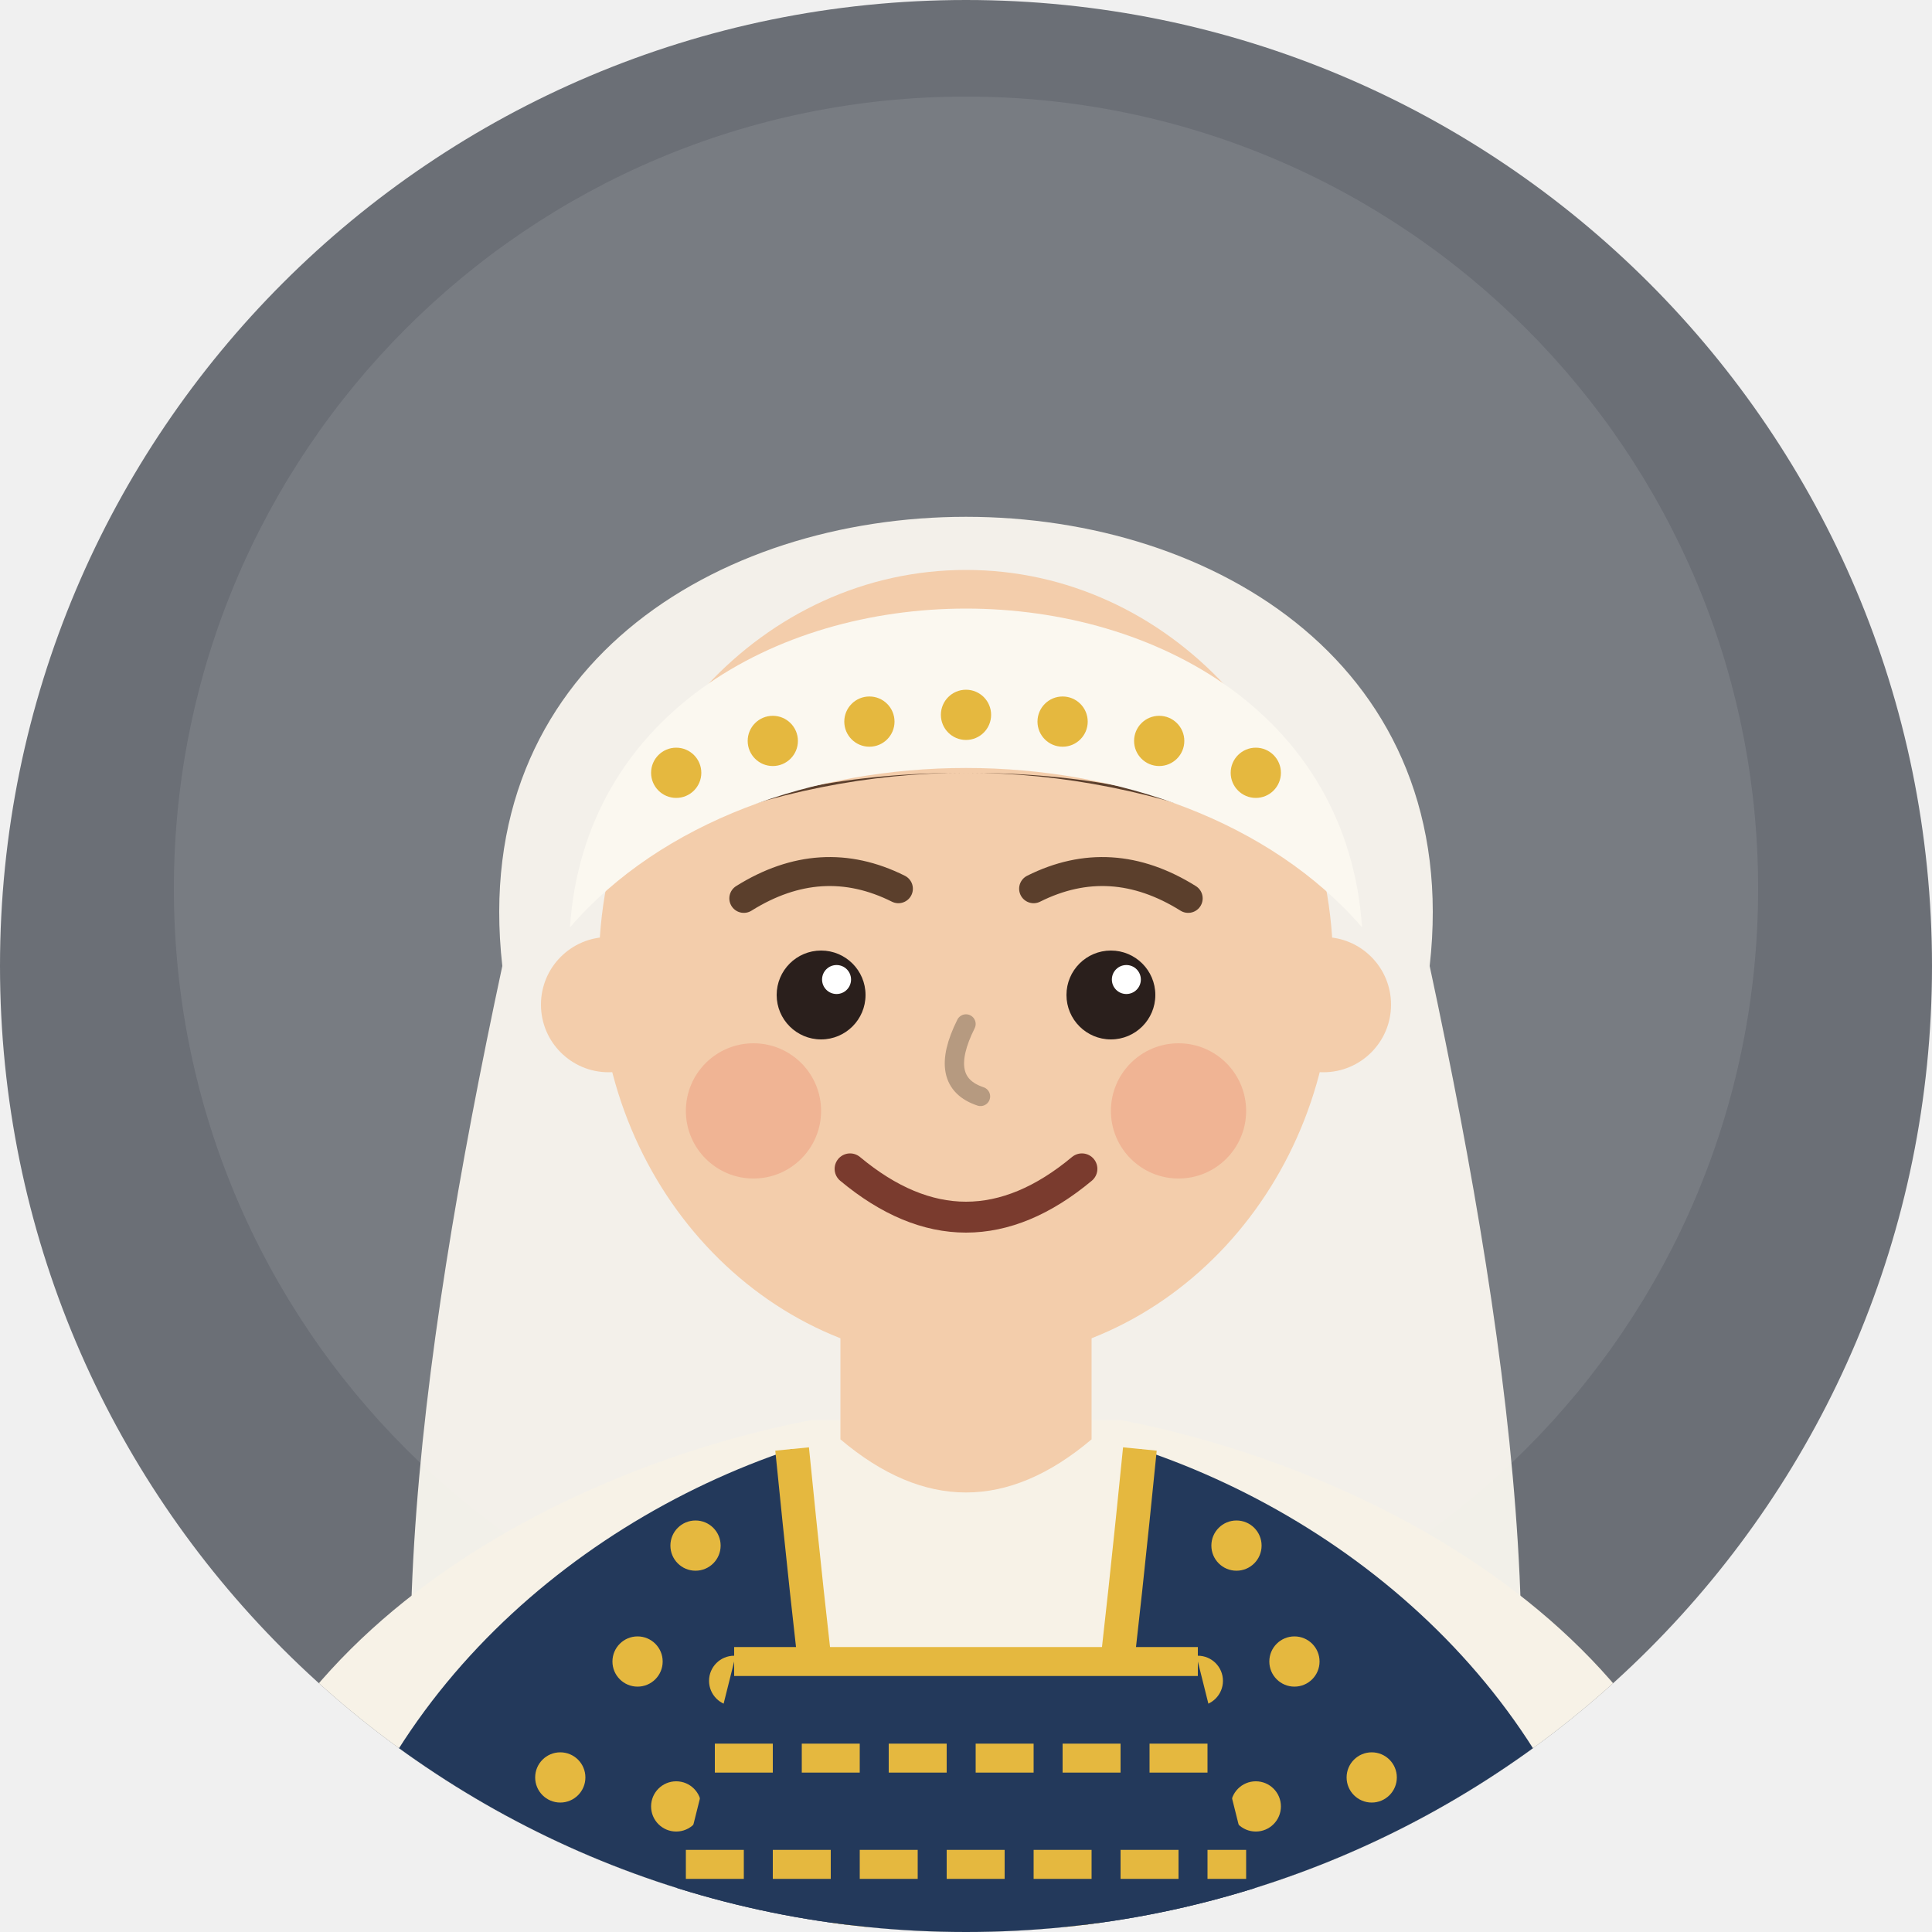
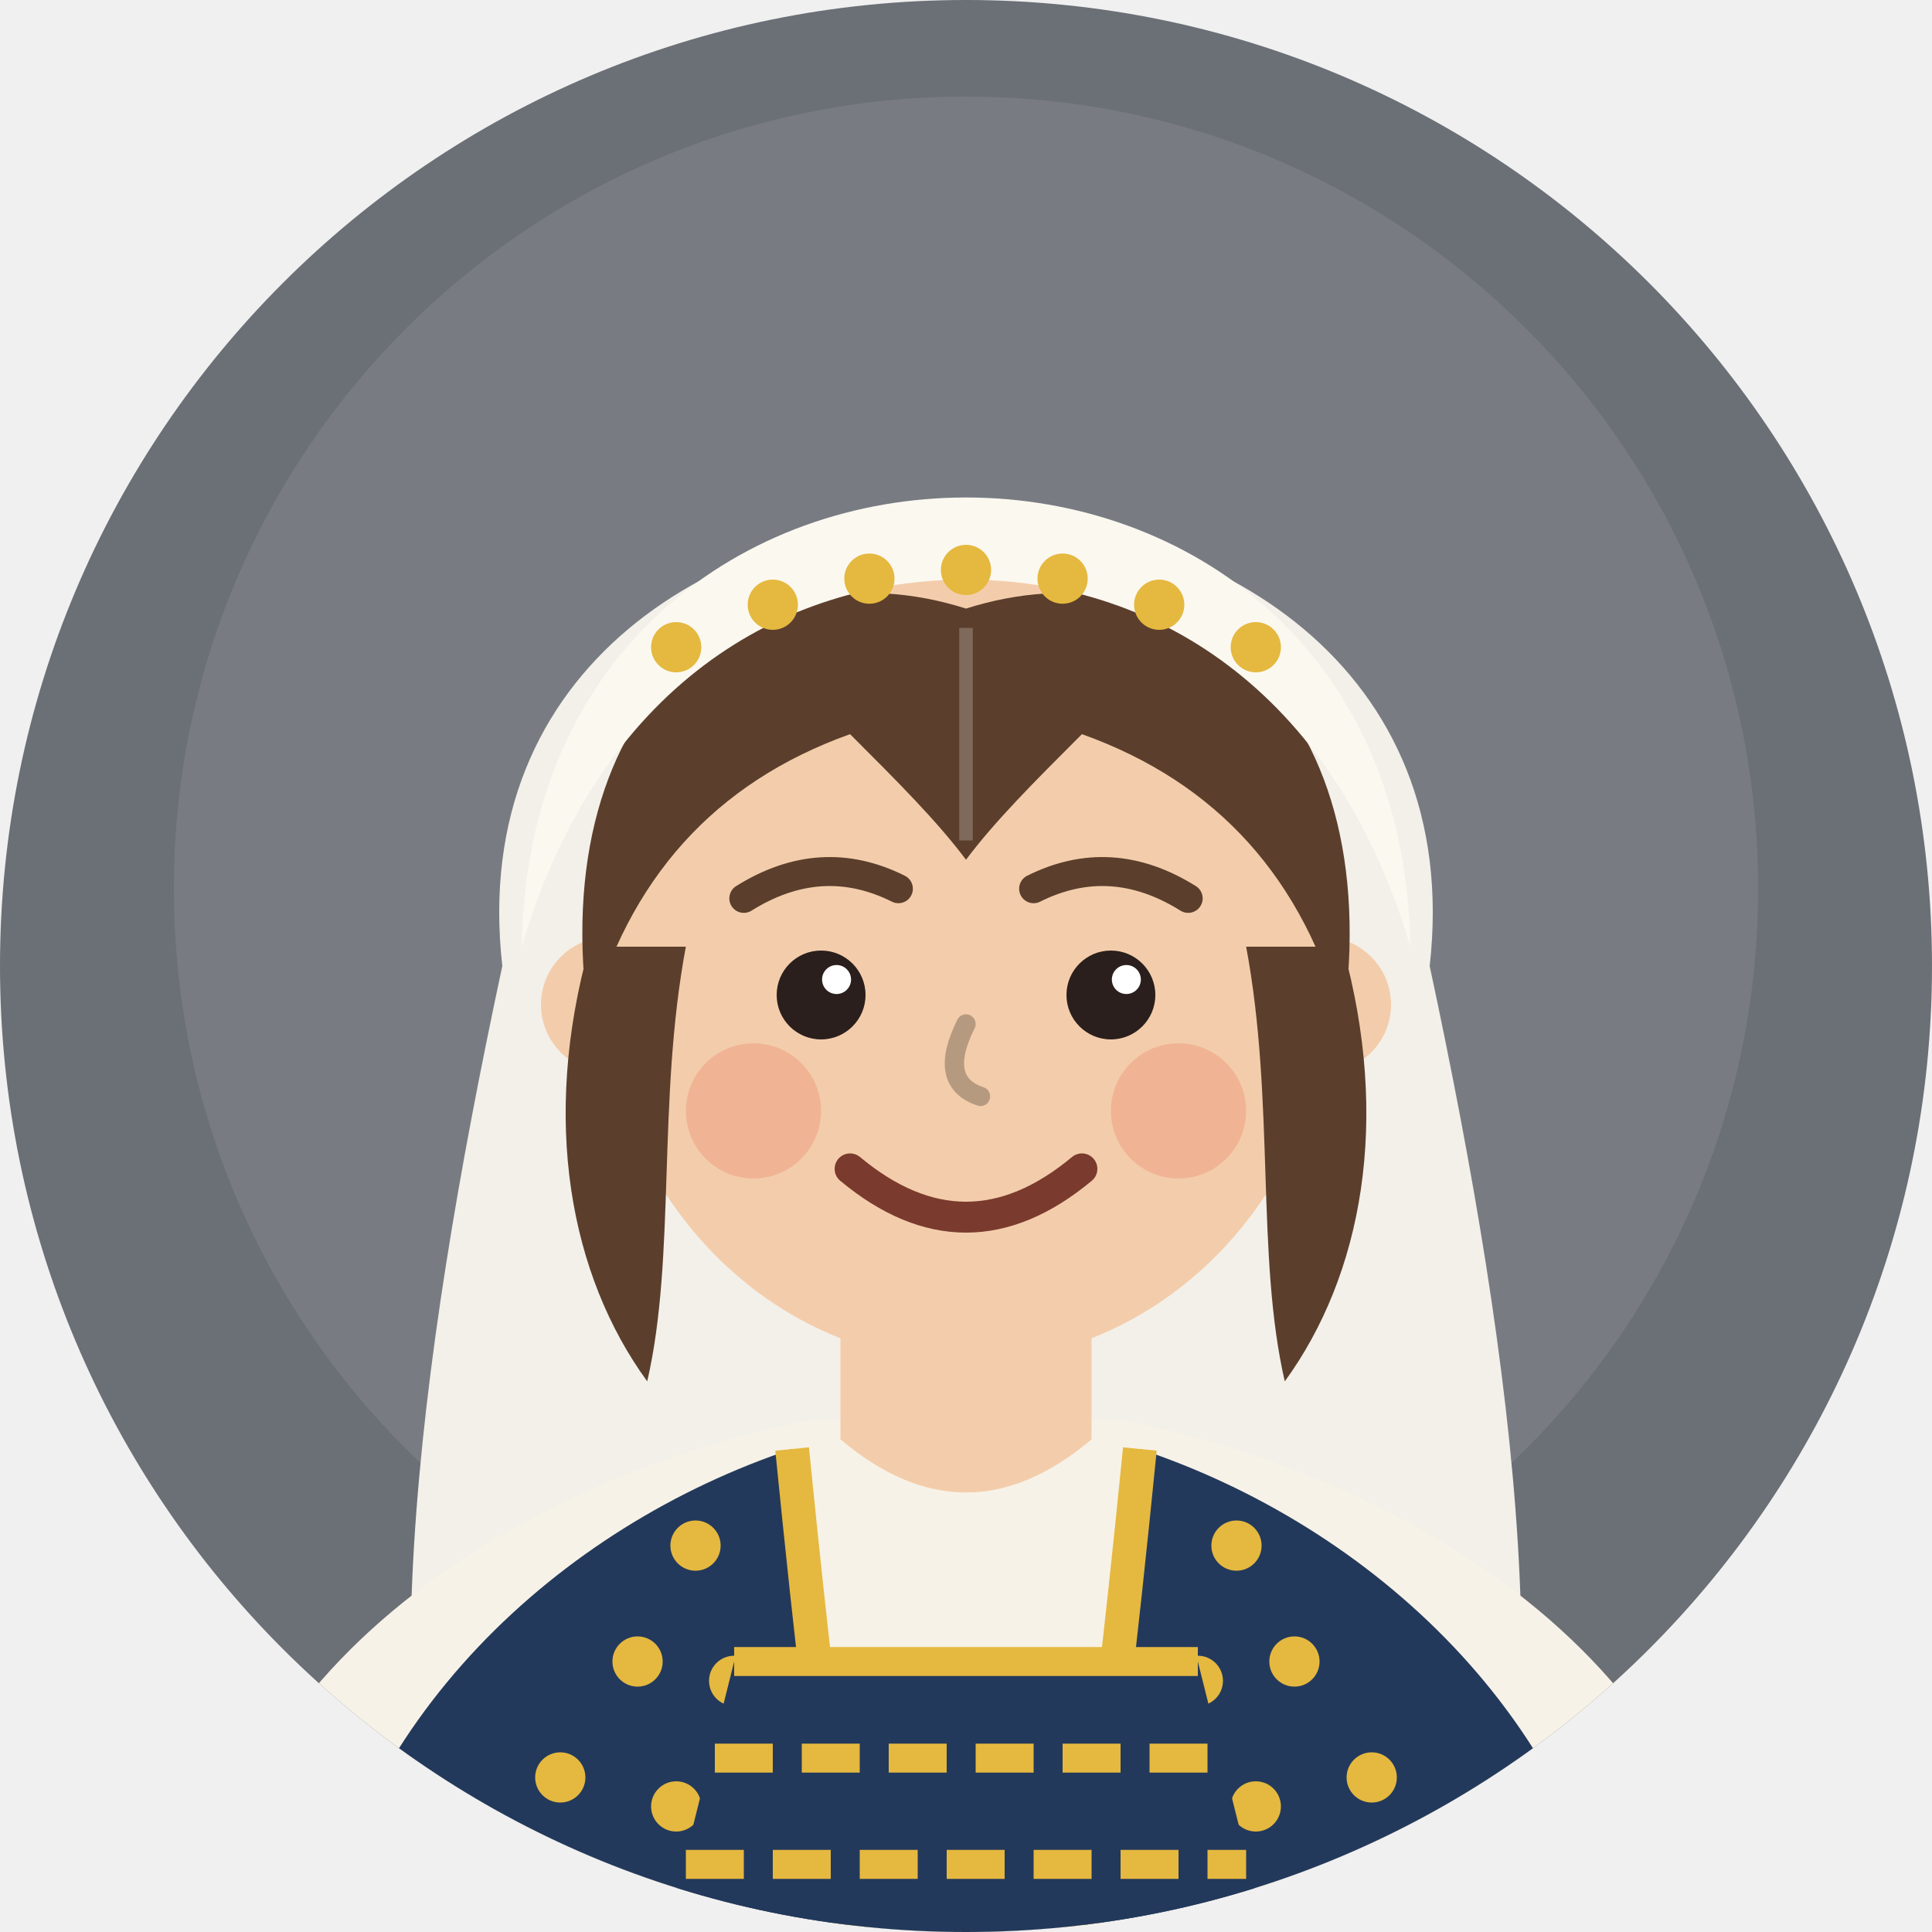
<svg xmlns="http://www.w3.org/2000/svg" viewBox="0 0 200 200">
  <defs>
    <clipPath id="c">
      <circle cx="100" cy="100" r="100" />
    </clipPath>
  </defs>
  <g clip-path="url(#c)">
    <rect width="200" height="200" fill="#6B6F76" />
    <circle cx="100" cy="92" r="82" fill="#FFFFFF" opacity="0.09" />
    <path d="M52 100C45 38 155 38 148 100C157 142 162 182 152 206H48C38 182 43 142 52 100Z" fill="#FBF8F0" opacity="0.94" />
    <path d="M20 206C22 170 58 152 84 147H116C142 152 178 170 180 206Z" fill="#F7F2E7" />
    <g>
      <path d="M32 206C36 178 58 158 82 150C84 170 86 188 89 206Z" fill="#23395B" />
      <path d="M82 150C84 170 86 188 89 206" fill="none" stroke="#E5B83F" stroke-width="3.5" />
      <circle cx="72" cy="160" r="2.6" fill="#E5B83F" />
      <circle cx="66" cy="172" r="2.6" fill="#E5B83F" />
      <circle cx="76" cy="174" r="2.6" fill="#E5B83F" />
      <circle cx="58" cy="184" r="2.6" fill="#E5B83F" />
      <circle cx="70" cy="187" r="2.6" fill="#E5B83F" />
      <circle cx="81" cy="188" r="2.6" fill="#E5B83F" />
      <circle cx="52" cy="197" r="2.6" fill="#E5B83F" />
      <circle cx="64" cy="199" r="2.6" fill="#E5B83F" />
      <circle cx="76" cy="200" r="2.6" fill="#E5B83F" />
    </g>
    <g transform="translate(200 0) scale(-1 1)">
      <path d="M32 206C36 178 58 158 82 150C84 170 86 188 89 206Z" fill="#23395B" />
      <path d="M82 150C84 170 86 188 89 206" fill="none" stroke="#E5B83F" stroke-width="3.5" />
      <circle cx="72" cy="160" r="2.6" fill="#E5B83F" />
      <circle cx="66" cy="172" r="2.6" fill="#E5B83F" />
      <circle cx="76" cy="174" r="2.6" fill="#E5B83F" />
      <circle cx="58" cy="184" r="2.6" fill="#E5B83F" />
      <circle cx="70" cy="187" r="2.6" fill="#E5B83F" />
      <circle cx="81" cy="188" r="2.6" fill="#E5B83F" />
      <circle cx="52" cy="197" r="2.6" fill="#E5B83F" />
      <circle cx="64" cy="199" r="2.6" fill="#E5B83F" />
      <circle cx="76" cy="200" r="2.6" fill="#E5B83F" />
    </g>
    <path d="M76 172H124L132 204H68Z" fill="#23395B" />
    <path d="M74 182H126M71 193H129" stroke="#E5B83F" stroke-width="3" stroke-dasharray="6 3" />
    <path d="M76 172H124" stroke="#E5B83F" stroke-width="3" />
    <path d="M87 124V149Q100 160 113 149V124Z" fill="#F3CDAB" />
    <path d="M87 132Q100 144 113 132V124H87Z" fill="#000000" opacity="0.10" />
    <circle cx="63" cy="104" r="7" fill="#F3CDAB" />
    <circle cx="137" cy="104" r="7" fill="#F3CDAB" />
    <ellipse cx="100" cy="100" rx="38" ry="41" fill="#F3CDAB" />
    <circle cx="78" cy="115" r="7" fill="#E8735A" opacity="0.28" />
    <circle cx="122" cy="115" r="7" fill="#E8735A" opacity="0.28" />
    <circle cx="85" cy="103" r="4.6" fill="#2A1F1C" />
    <circle cx="115" cy="103" r="4.6" fill="#2A1F1C" />
    <circle cx="86.6" cy="101.4" r="1.5" fill="#FFFFFF" />
    <circle cx="116.6" cy="101.4" r="1.5" fill="#FFFFFF" />
    <path d="M77 93Q85 88 93 92M107 92Q115 88 123 93" fill="none" stroke="#5B3F2C" stroke-width="3" stroke-linecap="round" />
    <path d="M100 106q-3 6 1.5 7.5" fill="none" stroke="#000000" stroke-opacity="0.25" stroke-width="2" stroke-linecap="round" />
    <path d="M88 121Q100 131 112 121" fill="none" stroke="#7A3B2E" stroke-width="3.2" stroke-linecap="round" />
-     <path d="M70 86Q100 74 130 86Q118 80 100 80T70 86Z" fill="#5B3F2C" />
-     <path d="M59 96C62 52 138 52 141 96C122 74 78 74 59 96Z" fill="#FBF8F0" />
-     <circle cx="70" cy="80.0" r="2.6" fill="#E5B83F" />
-     <circle cx="80" cy="76.7" r="2.6" fill="#E5B83F" />
-     <circle cx="90" cy="74.7" r="2.6" fill="#E5B83F" />
-     <circle cx="100" cy="74.0" r="2.6" fill="#E5B83F" />
-     <circle cx="110" cy="74.7" r="2.6" fill="#E5B83F" />
-     <circle cx="120" cy="76.7" r="2.6" fill="#E5B83F" />
-     <circle cx="130" cy="80.0" r="2.6" fill="#E5B83F" />
+     <path d="M61 106C56 72 78 56 100 63C122 56 144 72 139 106C135 91 126 81 112 76C107 81 103 85 100 89C97 85 93 81 88 76C74 81 65 91 61 106Z" fill="#5B3F2C" />
+     <path d="M61 98C56 116 59 132 67 143C70 130 68 114 71 98Z" fill="#5B3F2C" />
+     <path d="M139 98C144 116 141 132 133 143C130 130 132 114 129 98Z" fill="#5B3F2C" />
+     <path d="M100 65V87" stroke="#FFFFFF" stroke-opacity="0.22" stroke-width="1.4" />
+     <path d="M54 98C55 36 145 36 146 98C138 71 119 60 100 60C81 60 62 71 54 98Z" fill="#FBF8F0" />
+     <circle cx="70" cy="67.0" r="2.6" fill="#E5B83F" />
+     <circle cx="80" cy="62.6" r="2.6" fill="#E5B83F" />
+     <circle cx="90" cy="59.9" r="2.6" fill="#E5B83F" />
+     <circle cx="100" cy="59.0" r="2.6" fill="#E5B83F" />
+     <circle cx="110" cy="59.9" r="2.6" fill="#E5B83F" />
+     <circle cx="120" cy="62.6" r="2.6" fill="#E5B83F" />
+     <circle cx="130" cy="67.0" r="2.6" fill="#E5B83F" />
  </g>
</svg>
